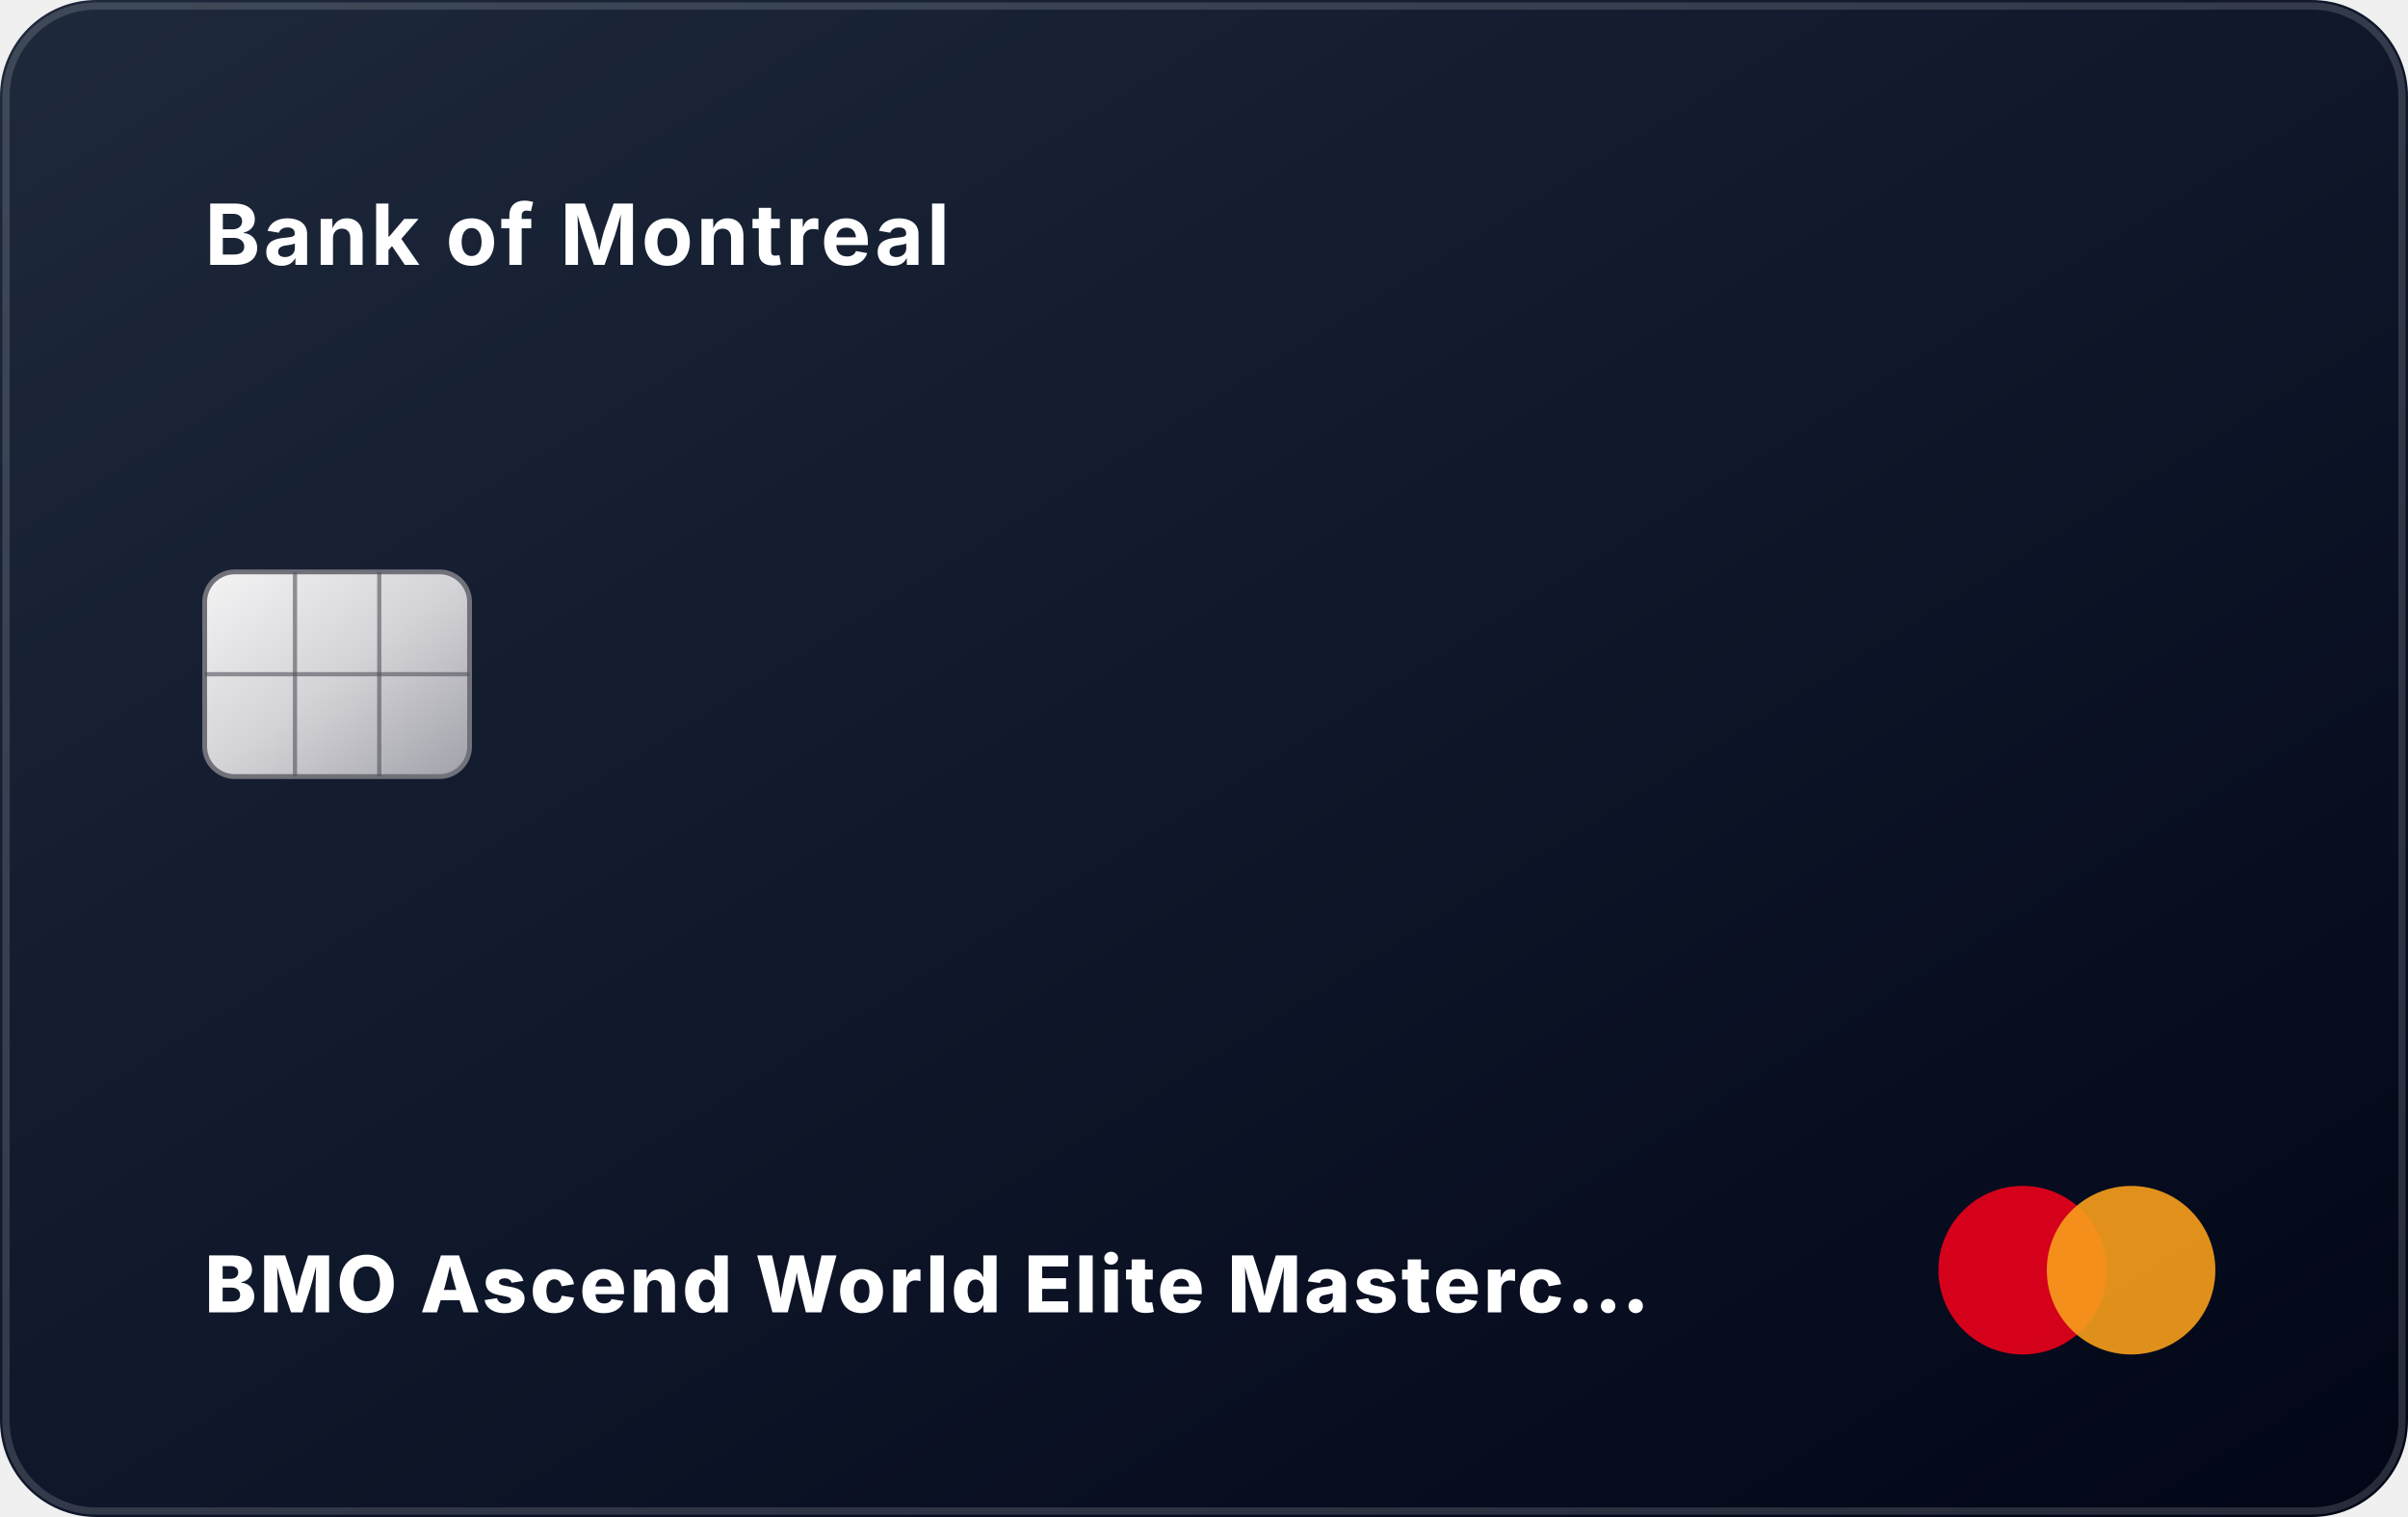
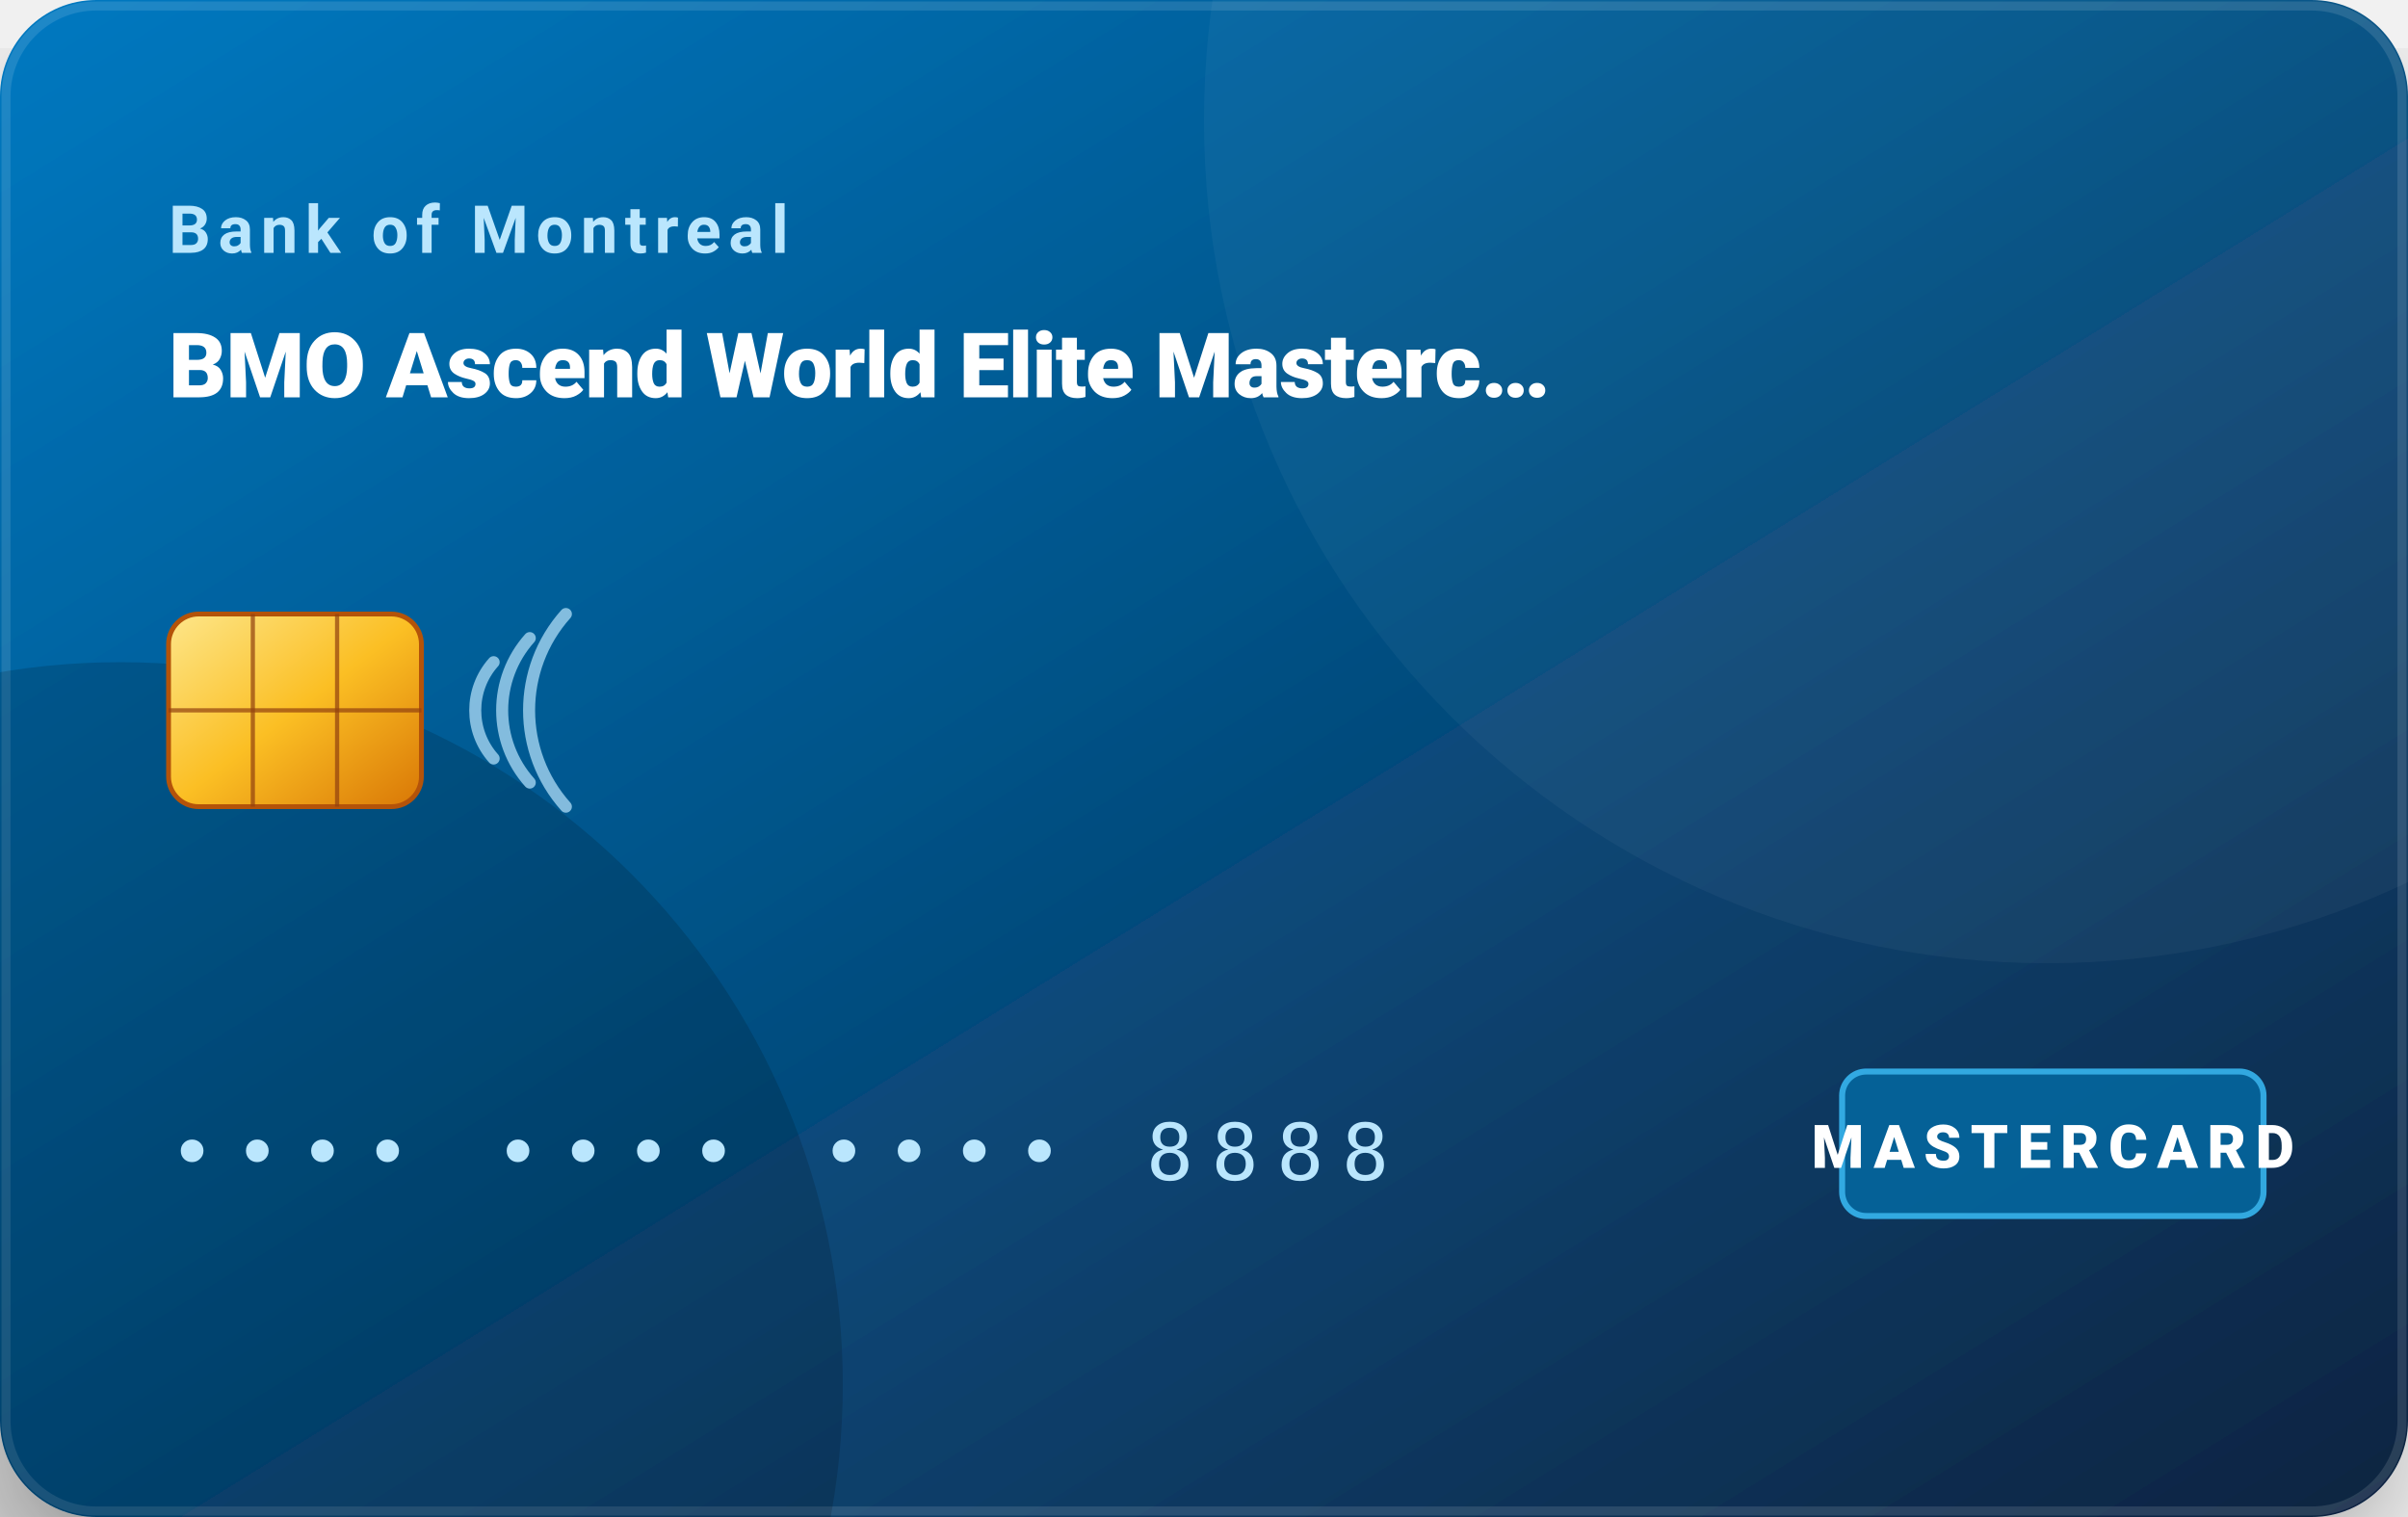
<svg xmlns="http://www.w3.org/2000/svg" viewBox="0 0 400 252" width="400" height="252">
  <defs>
-     <linearGradient id="bg-bmo-ascend-world-elite" x1="0%" y1="0%" x2="100%" y2="100%">
-       <stop offset="0%" stop-color="#1e293b" />
-       <stop offset="50%" stop-color="#0f172a" />
-       <stop offset="100%" stop-color="#020617" />
+     <linearGradient id="cardBg-bmo-ascend-world-elite" x1="0%" y1="0%" x2="100%" y2="100%">
+       <stop offset="0%" stop-color="#0079c1" />
+       <stop offset="100%" stop-color="#0c2340" />
    </linearGradient>
-     <linearGradient id="chipSilver" x1="0%" y1="0%" x2="100%" y2="100%">
-       <stop offset="0%" stop-color="#f4f4f5" />
-       <stop offset="50%" stop-color="#d4d4d8" />
-       <stop offset="100%" stop-color="#a1a1aa" />
+     <linearGradient id="chipGrad" x1="0%" y1="0%" x2="100%" y2="100%">
+       <stop offset="0%" stop-color="#fde68a" />
+       <stop offset="50%" stop-color="#fbbf24" />
+       <stop offset="100%" stop-color="#d97706" />
    </linearGradient>
+     <filter id="shadow" x="-5%" y="-5%" width="110%" height="110%">
+       <feDropShadow dx="0" dy="8" stdDeviation="12" flood-color="#000000" flood-opacity="0.35" />
+     </filter>
  </defs>
-   <rect width="400" height="252" rx="16" fill="url(#bg-bmo-ascend-world-elite)" />
-   <rect width="398" height="250" x="1" y="1" rx="15" fill="none" stroke="rgba(255,255,255,0.15)" stroke-width="1.2" />
-   <text x="34" y="44" font-family="-apple-system, sans-serif" font-size="14" font-weight="700" fill="#ffffff" letter-spacing="0.5">Bank of Montreal</text>
-   <text x="34" y="218" font-family="-apple-system, sans-serif" font-size="13" font-weight="800" fill="#ffffff" letter-spacing="0.5">BMO Ascend World Elite Masterc…</text>
-   <g transform="translate(34, 95)">
-     <rect width="44" height="34" rx="5" fill="url(#chipSilver)" stroke="#71717a" stroke-width="0.8" />
-     <line x1="15" y1="0" x2="15" y2="34" stroke="#52525b" stroke-width="0.7" opacity="0.6" />
-     <line x1="29" y1="0" x2="29" y2="34" stroke="#52525b" stroke-width="0.7" opacity="0.6" />
-     <line x1="0" y1="17" x2="44" y2="17" stroke="#52525b" stroke-width="0.7" opacity="0.6" />
+   <rect width="400" height="252" rx="16" fill="url(#cardBg-bmo-ascend-world-elite)" filter="url(#shadow)" />
+   <rect width="398" height="250" x="1" y="1" rx="15" fill="none" stroke="rgba(255,255,255,0.12)" stroke-width="1.5" />
+   <circle cx="340" cy="20" r="140" fill="white" opacity="0.04" />
+   <circle cx="20" cy="230" r="120" fill="black" opacity="0.15" />
+   <text x="28" y="42" font-family="-apple-system, BlinkMacSystemFont, 'Segoe UI', Roboto, sans-serif" font-size="11" font-weight="700" letter-spacing="1.2" fill="#bae6fd" text-transform="uppercase">
+     Bank of Montreal
+   </text>
+   <text x="28" y="66" font-family="-apple-system, BlinkMacSystemFont, 'Segoe UI', Roboto, sans-serif" font-size="15" font-weight="800" letter-spacing="-0.2" fill="#ffffff">
+     BMO Ascend World Elite Masterc…
+   </text>
+   <g transform="translate(28, 102)">
+     <rect width="42" height="32" rx="5" fill="url(#chipGrad)" stroke="#b45309" stroke-width="0.8" />
+     <line x1="14" y1="0" x2="14" y2="32" stroke="#92400e" stroke-width="0.7" opacity="0.7" />
+     <line x1="28" y1="0" x2="28" y2="32" stroke="#92400e" stroke-width="0.7" opacity="0.7" />
+     <line x1="0" y1="16" x2="42" y2="16" stroke="#92400e" stroke-width="0.7" opacity="0.7" />
  </g>
-   <g transform="translate(320, 195)">
-     <circle cx="16" cy="16" r="14" fill="#eb001b" opacity="0.9" />
-     <circle cx="34" cy="16" r="14" fill="#f79e1b" opacity="0.9" />
+   <g transform="translate(82, 110)" stroke="#bae6fd" stroke-width="2" fill="none" stroke-linecap="round" opacity="0.7">
+     <path d="M 0 16 A 12 12 0 0 1 0 0" />
+     <path d="M 6 20 A 18 18 0 0 1 6 -4" />
+     <path d="M 12 24 A 24 24 0 0 1 12 -8" />
+   </g>
+   <text x="28" y="196" font-family="'SF Mono', Menlo, Monaco, Consolas, monospace" font-size="13" letter-spacing="3" fill="#bae6fd">
+     •••• •••• •••• 8888
+   </text>
+   <g transform="translate(310, 192)">
+     <rect x="-4" y="-14" width="70" height="24" rx="4" fill="#0369a1" stroke="#38bdf8" stroke-width="1" opacity="0.85" />
+     <text x="31" y="2" font-family="-apple-system, BlinkMacSystemFont, 'Segoe UI', Roboto, sans-serif" font-size="10" font-weight="900" letter-spacing="1.5" fill="#ffffff" text-anchor="middle">
+       MASTERCARD
+     </text>
  </g>
</svg>
